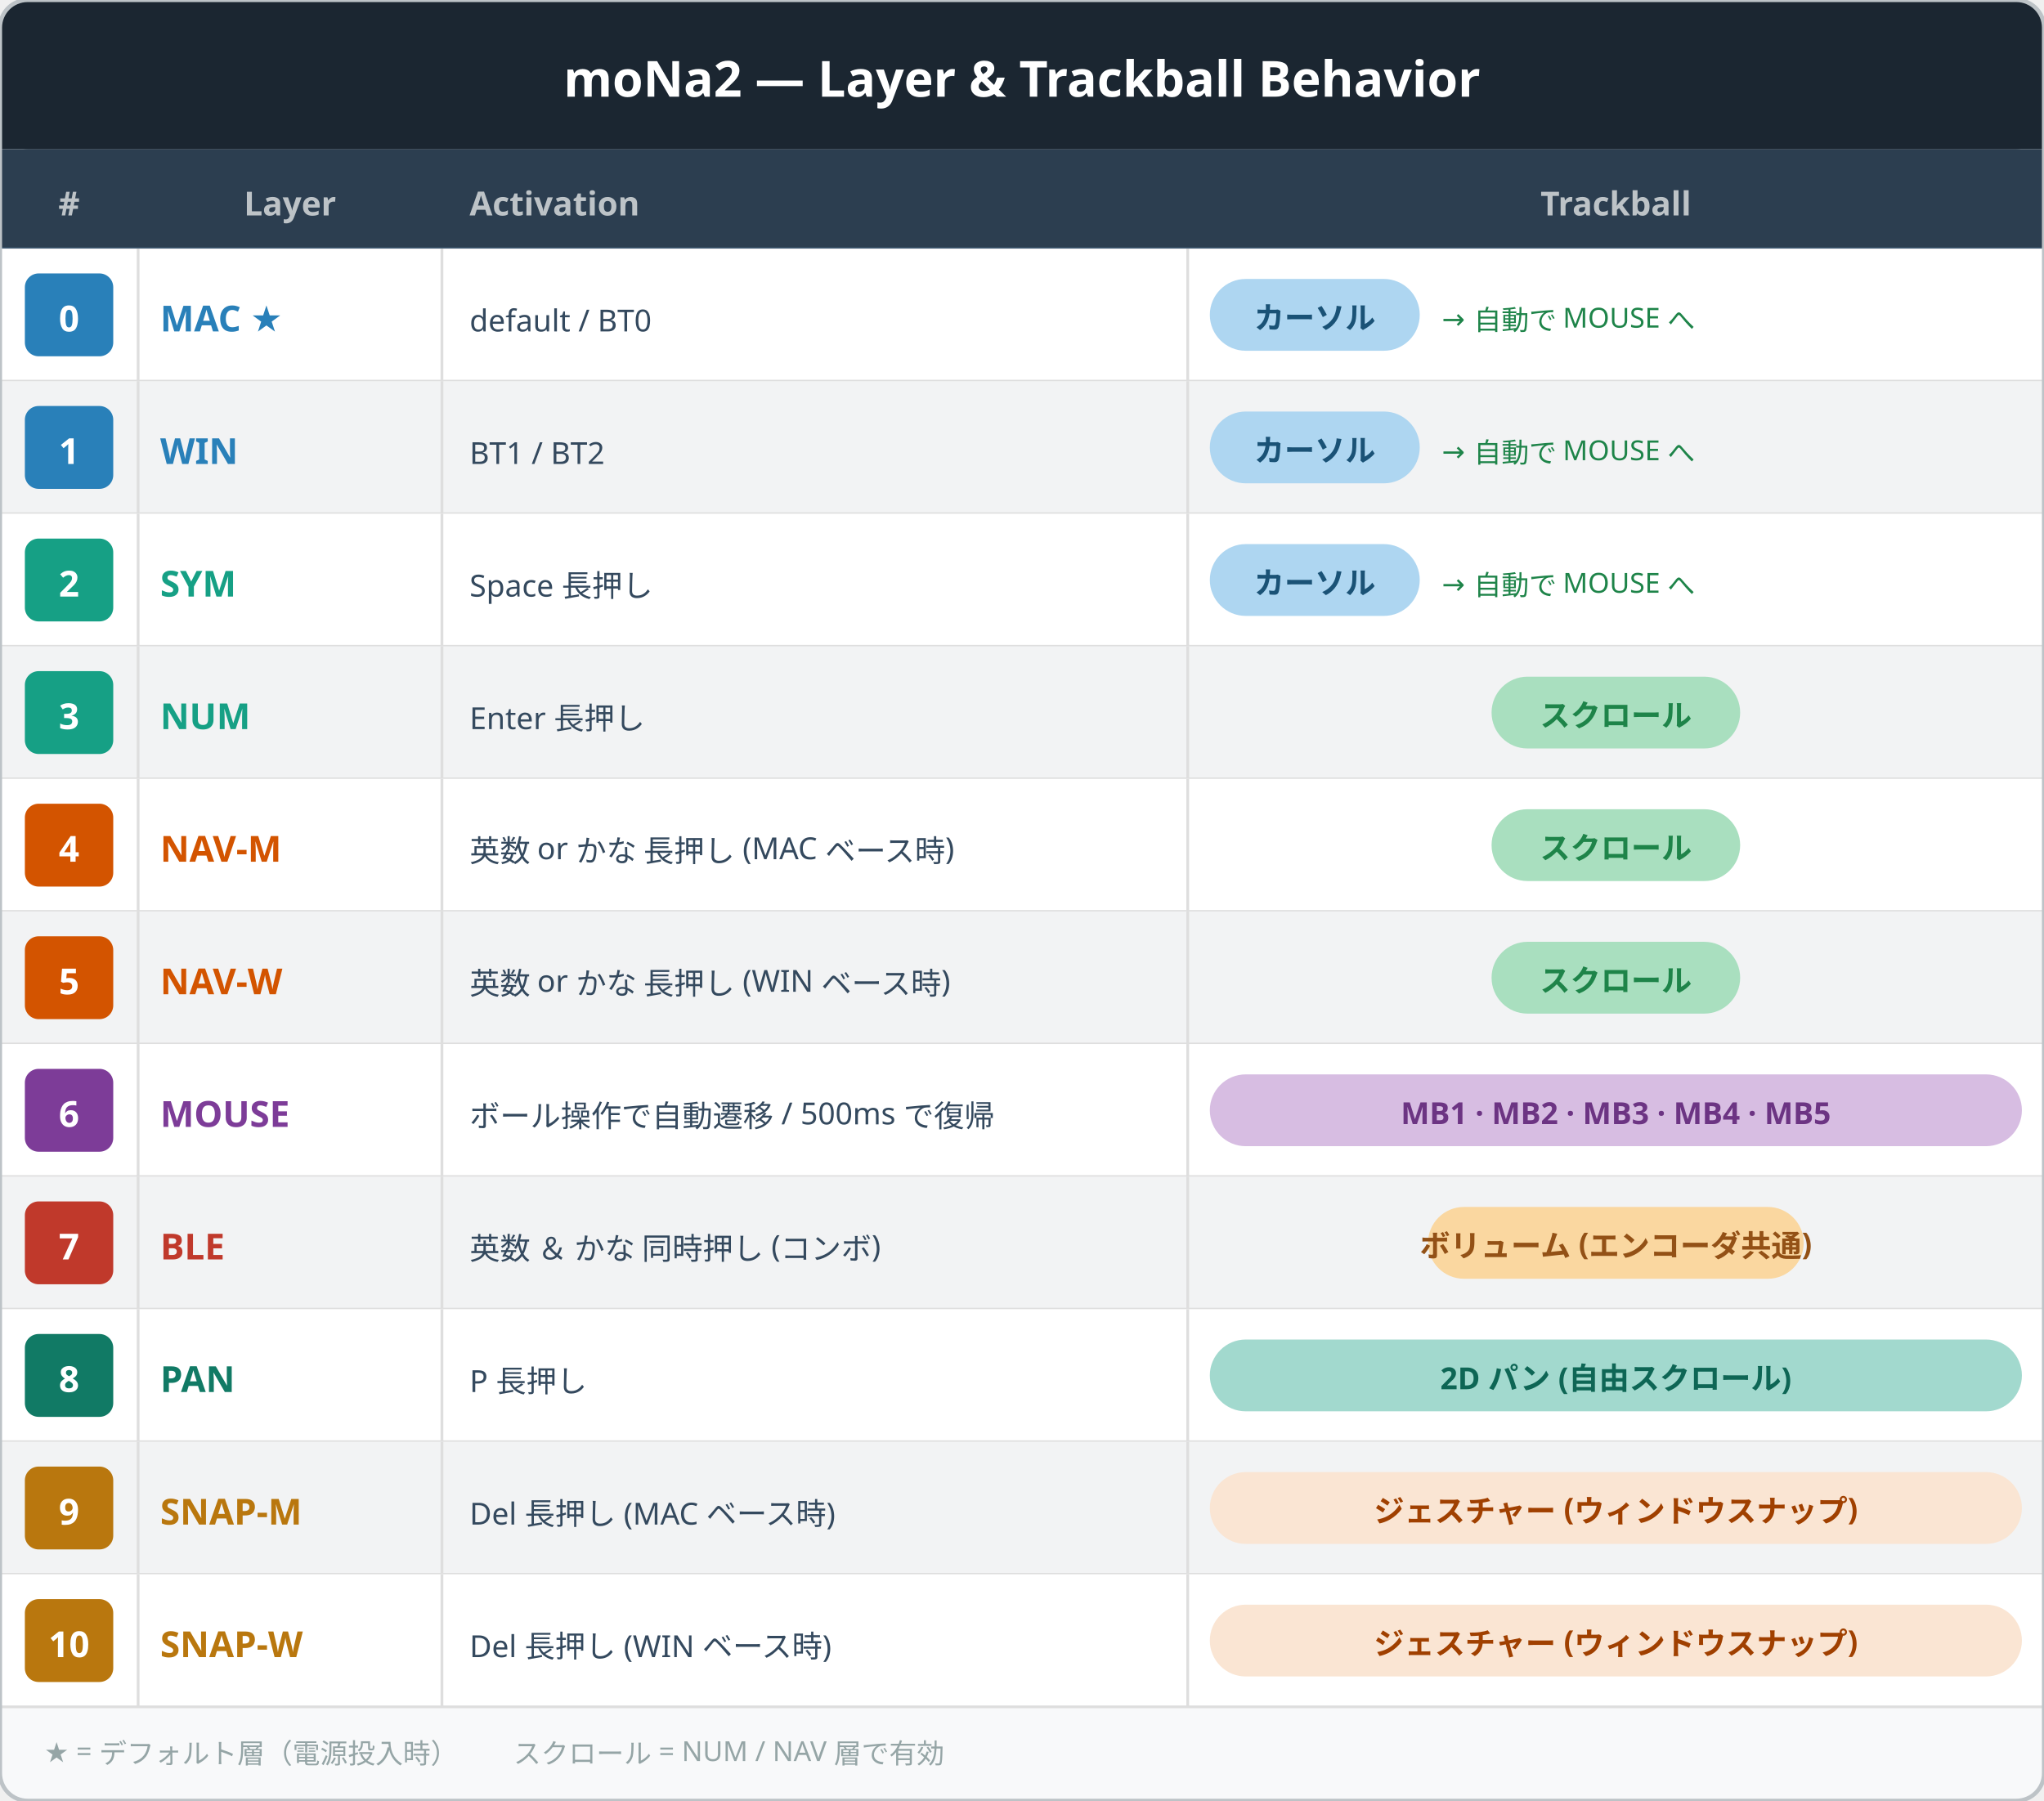
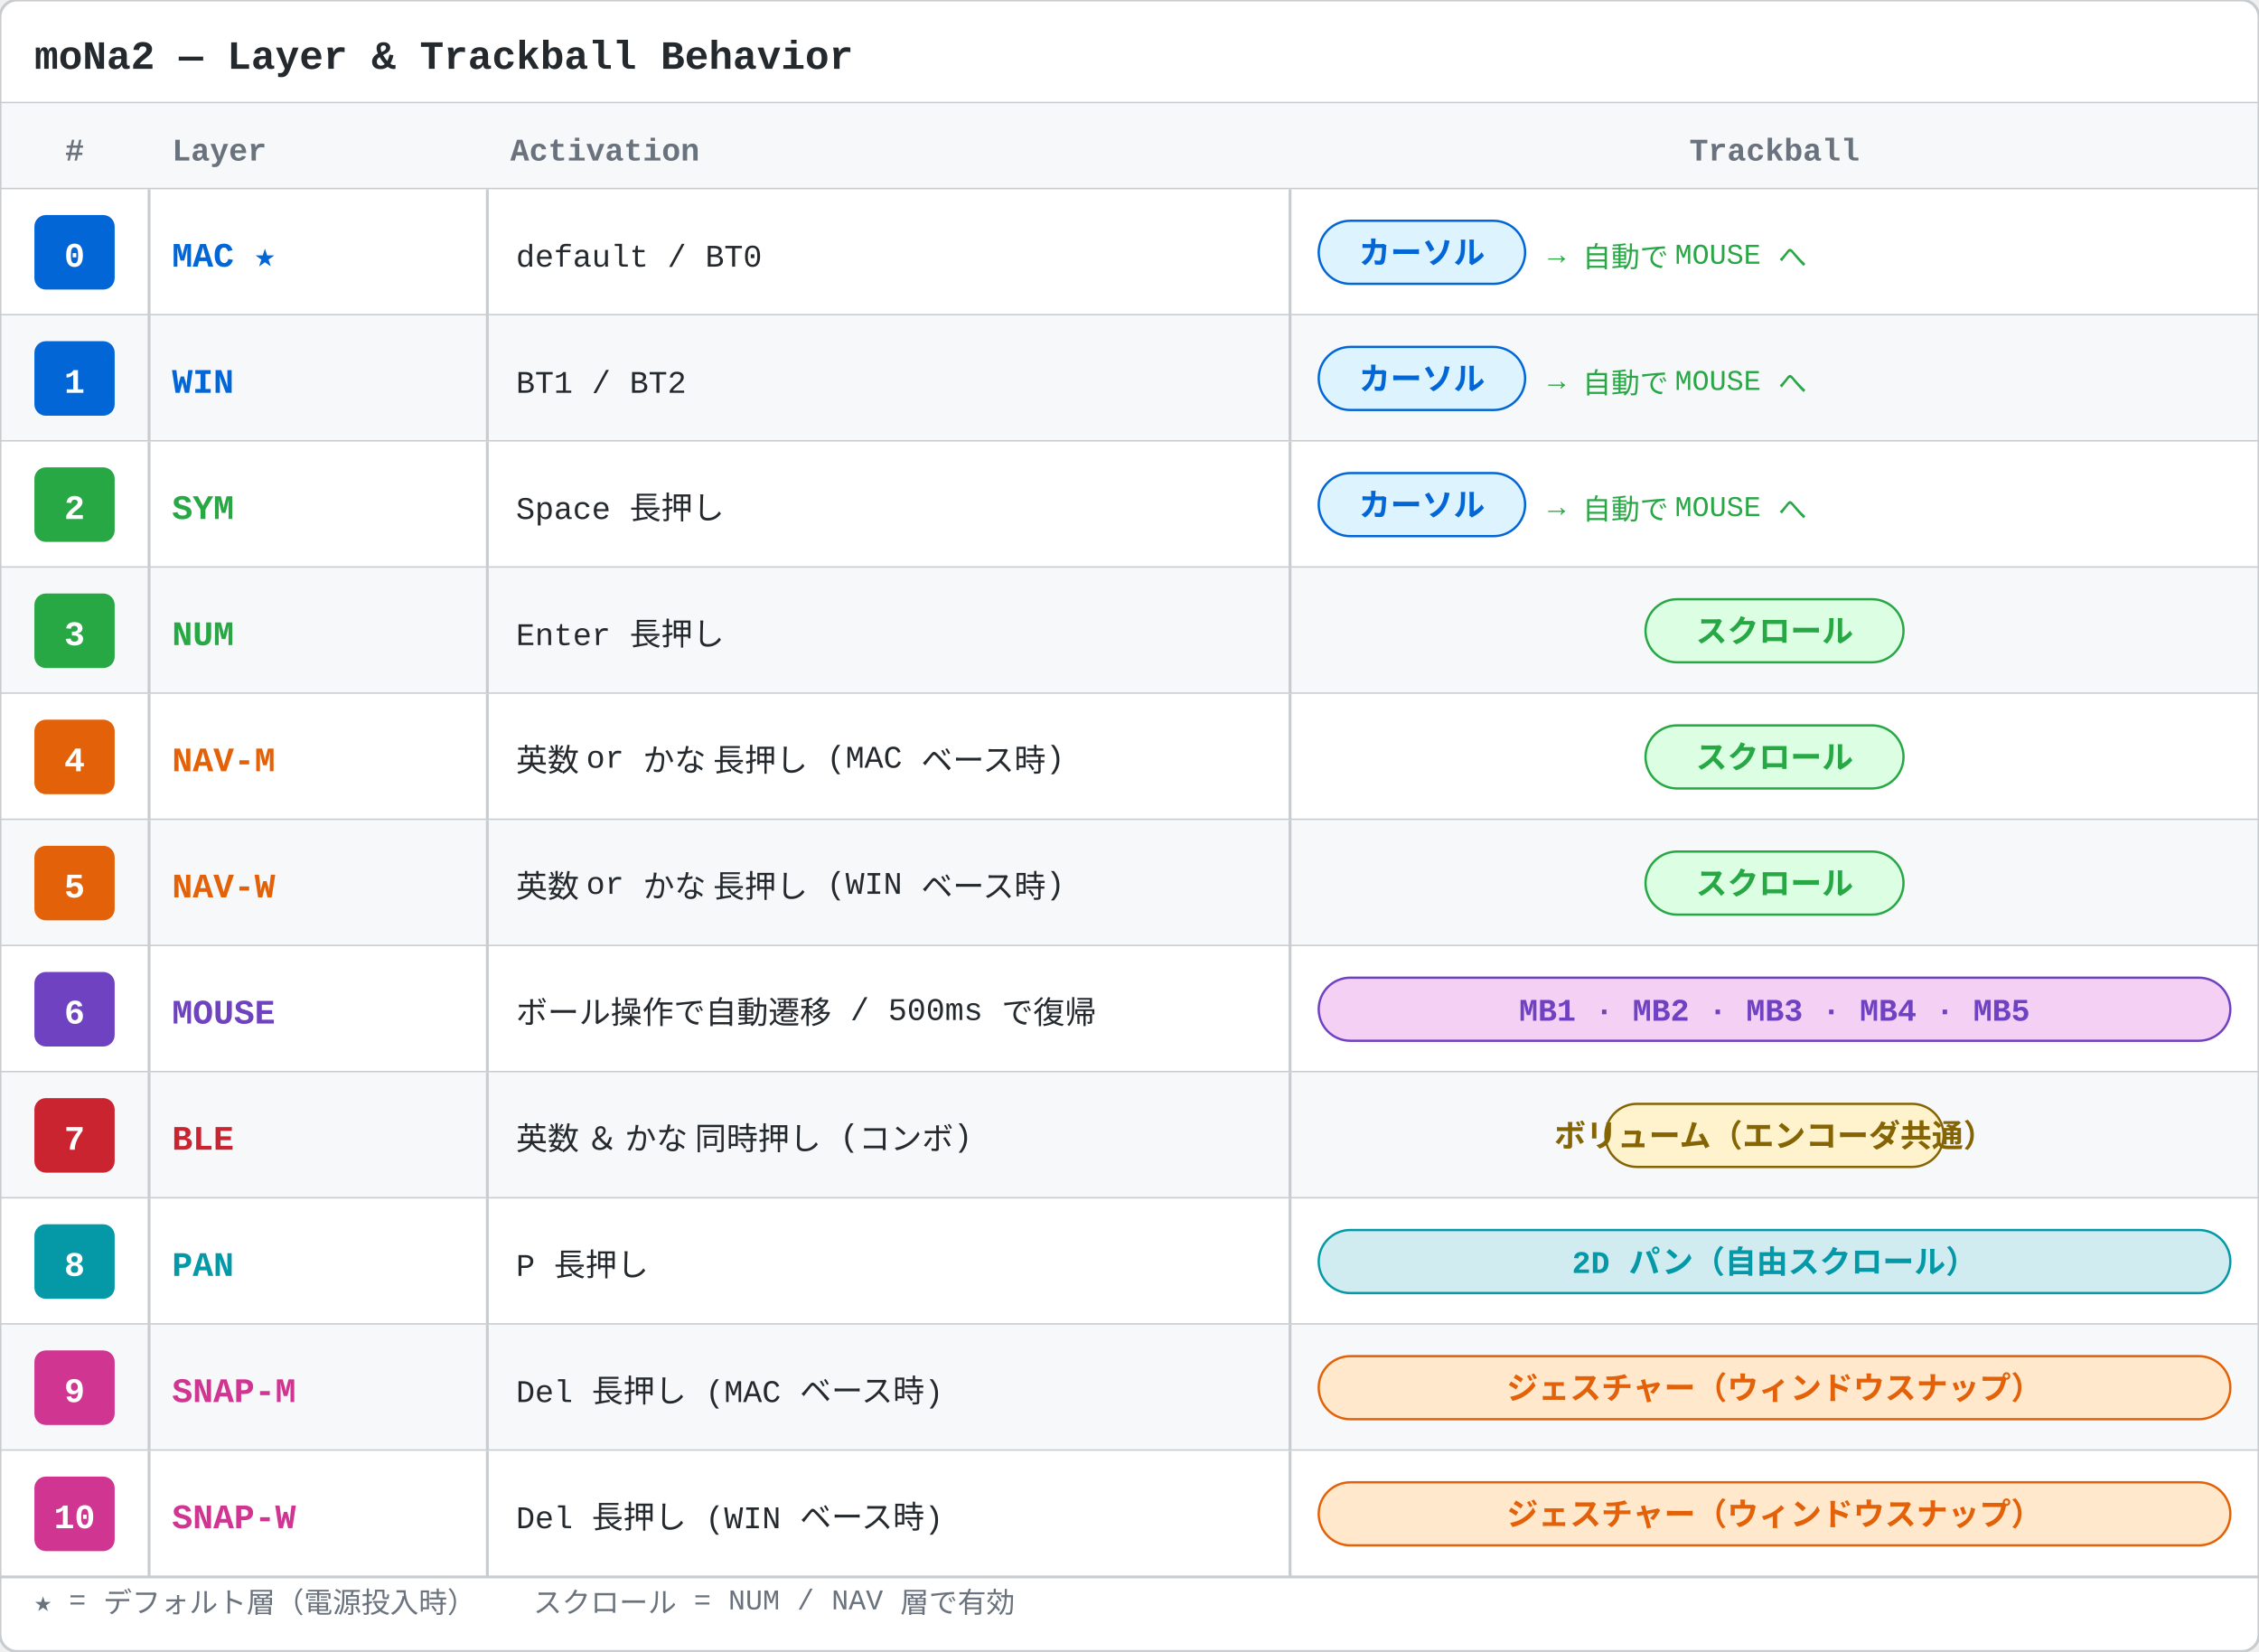
- <svg xmlns="http://www.w3.org/2000/svg" width="740" height="652" viewBox="0 0 740 652">
-   <rect x="0" y="0" width="740" height="652" fill="#F8F9FA" rx="10" />
-   <rect x="0" y="0" width="740" height="54" fill="#1B2631" rx="10" />
-   <rect x="0" y="44" width="740" height="10" fill="#1B2631" />
-   <text x="370" y="35" text-anchor="middle" font-size="18" font-family="sans-serif" font-weight="bold" fill="#FFFFFF">moNa2 — Layer &amp; Trackball Behavior</text>
-   <rect x="0" y="54" width="740" height="36" fill="#2C3E50" />
-   <text x="25" y="78" text-anchor="middle" font-size="12" font-family="sans-serif" font-weight="bold" fill="#BDC3C7">#</text>
-   <text x="105" y="78" text-anchor="middle" font-size="12" font-family="sans-serif" font-weight="bold" fill="#BDC3C7">Layer</text>
-   <text x="170" y="78" text-anchor="start" font-size="12" font-family="sans-serif" font-weight="bold" fill="#BDC3C7">Activation</text>
-   <text x="585" y="78" text-anchor="middle" font-size="12" font-family="sans-serif" font-weight="bold" fill="#BDC3C7">Trackball</text>
-   <line x1="0" y1="90" x2="740" y2="90" stroke="#3D566E" stroke-width="1" />
-   <rect x="0" y="90" width="740" height="48" fill="#FFFFFF" />
-   <line x1="0" y1="138" x2="740" y2="138" stroke="#DEDEDE" stroke-width="1" />
-   <rect x="9" y="99" width="32" height="30" fill="#2980B9" rx="5" />
-   <text x="25" y="120" text-anchor="middle" font-size="13" font-family="sans-serif" font-weight="bold" fill="#FFFFFF">0</text>
-   <text x="58" y="120" text-anchor="start" font-size="13" font-family="sans-serif" font-weight="bold" fill="#2980B9">MAC ★</text>
-   <text x="170" y="120" text-anchor="start" font-size="11" font-family="sans-serif" font-weight="normal" fill="#34495E">default  /  BT0</text>
-   <rect x="438" y="101" width="76" height="26" fill="#AED6F1" rx="13" />
-   <text x="476" y="119" text-anchor="middle" font-size="11" font-family="sans-serif" font-weight="bold" fill="#1A5276">カーソル</text>
-   <text x="522" y="119" text-anchor="start" font-size="10" font-family="sans-serif" font-weight="normal" fill="#1E8449">→ 自動で MOUSE へ</text>
-   <line x1="50" y1="90" x2="50" y2="138" stroke="#DEDEDE" stroke-width="1" />
-   <line x1="160" y1="90" x2="160" y2="138" stroke="#DEDEDE" stroke-width="1" />
-   <line x1="430" y1="90" x2="430" y2="138" stroke="#DEDEDE" stroke-width="1" />
-   <rect x="0" y="138" width="740" height="48" fill="#F2F3F4" />
-   <line x1="0" y1="186" x2="740" y2="186" stroke="#DEDEDE" stroke-width="1" />
-   <rect x="9" y="147" width="32" height="30" fill="#2980B9" rx="5" />
-   <text x="25" y="168" text-anchor="middle" font-size="13" font-family="sans-serif" font-weight="bold" fill="#FFFFFF">1</text>
-   <text x="58" y="168" text-anchor="start" font-size="13" font-family="sans-serif" font-weight="bold" fill="#2980B9">WIN</text>
-   <text x="170" y="168" text-anchor="start" font-size="11" font-family="sans-serif" font-weight="normal" fill="#34495E">BT1  /  BT2</text>
-   <rect x="438" y="149" width="76" height="26" fill="#AED6F1" rx="13" />
-   <text x="476" y="167" text-anchor="middle" font-size="11" font-family="sans-serif" font-weight="bold" fill="#1A5276">カーソル</text>
-   <text x="522" y="167" text-anchor="start" font-size="10" font-family="sans-serif" font-weight="normal" fill="#1E8449">→ 自動で MOUSE へ</text>
-   <line x1="50" y1="138" x2="50" y2="186" stroke="#DEDEDE" stroke-width="1" />
-   <line x1="160" y1="138" x2="160" y2="186" stroke="#DEDEDE" stroke-width="1" />
-   <line x1="430" y1="138" x2="430" y2="186" stroke="#DEDEDE" stroke-width="1" />
-   <rect x="0" y="186" width="740" height="48" fill="#FFFFFF" />
-   <line x1="0" y1="234" x2="740" y2="234" stroke="#DEDEDE" stroke-width="1" />
-   <rect x="9" y="195" width="32" height="30" fill="#16A085" rx="5" />
-   <text x="25" y="216" text-anchor="middle" font-size="13" font-family="sans-serif" font-weight="bold" fill="#FFFFFF">2</text>
-   <text x="58" y="216" text-anchor="start" font-size="13" font-family="sans-serif" font-weight="bold" fill="#16A085">SYM</text>
-   <text x="170" y="216" text-anchor="start" font-size="11" font-family="sans-serif" font-weight="normal" fill="#34495E">Space 長押し</text>
-   <rect x="438" y="197" width="76" height="26" fill="#AED6F1" rx="13" />
-   <text x="476" y="215" text-anchor="middle" font-size="11" font-family="sans-serif" font-weight="bold" fill="#1A5276">カーソル</text>
-   <text x="522" y="215" text-anchor="start" font-size="10" font-family="sans-serif" font-weight="normal" fill="#1E8449">→ 自動で MOUSE へ</text>
-   <line x1="50" y1="186" x2="50" y2="234" stroke="#DEDEDE" stroke-width="1" />
-   <line x1="160" y1="186" x2="160" y2="234" stroke="#DEDEDE" stroke-width="1" />
-   <line x1="430" y1="186" x2="430" y2="234" stroke="#DEDEDE" stroke-width="1" />
-   <rect x="0" y="234" width="740" height="48" fill="#F2F3F4" />
-   <line x1="0" y1="282" x2="740" y2="282" stroke="#DEDEDE" stroke-width="1" />
-   <rect x="9" y="243" width="32" height="30" fill="#16A085" rx="5" />
-   <text x="25" y="264" text-anchor="middle" font-size="13" font-family="sans-serif" font-weight="bold" fill="#FFFFFF">3</text>
-   <text x="58" y="264" text-anchor="start" font-size="13" font-family="sans-serif" font-weight="bold" fill="#16A085">NUM</text>
-   <text x="170" y="264" text-anchor="start" font-size="11" font-family="sans-serif" font-weight="normal" fill="#34495E">Enter 長押し</text>
-   <rect x="540" y="245" width="90" height="26" fill="#A9DFBF" rx="13" />
-   <text x="585" y="263" text-anchor="middle" font-size="11" font-family="sans-serif" font-weight="bold" fill="#1E8449">スクロール</text>
-   <line x1="50" y1="234" x2="50" y2="282" stroke="#DEDEDE" stroke-width="1" />
-   <line x1="160" y1="234" x2="160" y2="282" stroke="#DEDEDE" stroke-width="1" />
-   <line x1="430" y1="234" x2="430" y2="282" stroke="#DEDEDE" stroke-width="1" />
-   <rect x="0" y="282" width="740" height="48" fill="#FFFFFF" />
-   <line x1="0" y1="330" x2="740" y2="330" stroke="#DEDEDE" stroke-width="1" />
-   <rect x="9" y="291" width="32" height="30" fill="#D35400" rx="5" />
-   <text x="25" y="312" text-anchor="middle" font-size="13" font-family="sans-serif" font-weight="bold" fill="#FFFFFF">4</text>
-   <text x="58" y="312" text-anchor="start" font-size="13" font-family="sans-serif" font-weight="bold" fill="#D35400">NAV-M</text>
-   <text x="170" y="312" text-anchor="start" font-size="11" font-family="sans-serif" font-weight="normal" fill="#34495E">英数 or かな 長押し  (MAC ベース時)</text>
-   <rect x="540" y="293" width="90" height="26" fill="#A9DFBF" rx="13" />
-   <text x="585" y="311" text-anchor="middle" font-size="11" font-family="sans-serif" font-weight="bold" fill="#1E8449">スクロール</text>
-   <line x1="50" y1="282" x2="50" y2="330" stroke="#DEDEDE" stroke-width="1" />
-   <line x1="160" y1="282" x2="160" y2="330" stroke="#DEDEDE" stroke-width="1" />
-   <line x1="430" y1="282" x2="430" y2="330" stroke="#DEDEDE" stroke-width="1" />
-   <rect x="0" y="330" width="740" height="48" fill="#F2F3F4" />
-   <line x1="0" y1="378" x2="740" y2="378" stroke="#DEDEDE" stroke-width="1" />
-   <rect x="9" y="339" width="32" height="30" fill="#D35400" rx="5" />
-   <text x="25" y="360" text-anchor="middle" font-size="13" font-family="sans-serif" font-weight="bold" fill="#FFFFFF">5</text>
-   <text x="58" y="360" text-anchor="start" font-size="13" font-family="sans-serif" font-weight="bold" fill="#D35400">NAV-W</text>
-   <text x="170" y="360" text-anchor="start" font-size="11" font-family="sans-serif" font-weight="normal" fill="#34495E">英数 or かな 長押し  (WIN ベース時)</text>
-   <rect x="540" y="341" width="90" height="26" fill="#A9DFBF" rx="13" />
-   <text x="585" y="359" text-anchor="middle" font-size="11" font-family="sans-serif" font-weight="bold" fill="#1E8449">スクロール</text>
-   <line x1="50" y1="330" x2="50" y2="378" stroke="#DEDEDE" stroke-width="1" />
-   <line x1="160" y1="330" x2="160" y2="378" stroke="#DEDEDE" stroke-width="1" />
-   <line x1="430" y1="330" x2="430" y2="378" stroke="#DEDEDE" stroke-width="1" />
-   <rect x="0" y="378" width="740" height="48" fill="#FFFFFF" />
-   <line x1="0" y1="426" x2="740" y2="426" stroke="#DEDEDE" stroke-width="1" />
-   <rect x="9" y="387" width="32" height="30" fill="#7D3C98" rx="5" />
-   <text x="25" y="408" text-anchor="middle" font-size="13" font-family="sans-serif" font-weight="bold" fill="#FFFFFF">6</text>
-   <text x="58" y="408" text-anchor="start" font-size="13" font-family="sans-serif" font-weight="bold" fill="#7D3C98">MOUSE</text>
-   <text x="170" y="408" text-anchor="start" font-size="11" font-family="sans-serif" font-weight="normal" fill="#34495E">ボール操作で自動遷移  /  500ms で復帰</text>
-   <rect x="438" y="389" width="294" height="26" fill="#D7BDE2" rx="13" />
-   <text x="585" y="407" text-anchor="middle" font-size="11" font-family="sans-serif" font-weight="bold" fill="#6C3483">MB1 · MB2 · MB3 · MB4 · MB5</text>
-   <line x1="50" y1="378" x2="50" y2="426" stroke="#DEDEDE" stroke-width="1" />
-   <line x1="160" y1="378" x2="160" y2="426" stroke="#DEDEDE" stroke-width="1" />
-   <line x1="430" y1="378" x2="430" y2="426" stroke="#DEDEDE" stroke-width="1" />
-   <rect x="0" y="426" width="740" height="48" fill="#F2F3F4" />
-   <line x1="0" y1="474" x2="740" y2="474" stroke="#DEDEDE" stroke-width="1" />
-   <rect x="9" y="435" width="32" height="30" fill="#C0392B" rx="5" />
-   <text x="25" y="456" text-anchor="middle" font-size="13" font-family="sans-serif" font-weight="bold" fill="#FFFFFF">7</text>
-   <text x="58" y="456" text-anchor="start" font-size="13" font-family="sans-serif" font-weight="bold" fill="#C0392B">BLE</text>
-   <text x="170" y="456" text-anchor="start" font-size="11" font-family="sans-serif" font-weight="normal" fill="#34495E">英数 ＆ かな  同時押し (コンボ)</text>
-   <rect x="517" y="437" width="136" height="26" fill="#FAD7A0" rx="13" />
-   <text x="585" y="455" text-anchor="middle" font-size="11" font-family="sans-serif" font-weight="bold" fill="#935116">ボリューム  (エンコーダ共通)</text>
-   <line x1="50" y1="426" x2="50" y2="474" stroke="#DEDEDE" stroke-width="1" />
-   <line x1="160" y1="426" x2="160" y2="474" stroke="#DEDEDE" stroke-width="1" />
-   <line x1="430" y1="426" x2="430" y2="474" stroke="#DEDEDE" stroke-width="1" />
-   <rect x="0" y="474" width="740" height="48" fill="#FFFFFF" />
-   <line x1="0" y1="522" x2="740" y2="522" stroke="#DEDEDE" stroke-width="1" />
-   <rect x="9" y="483" width="32" height="30" fill="#117A65" rx="5" />
-   <text x="25" y="504" text-anchor="middle" font-size="13" font-family="sans-serif" font-weight="bold" fill="#FFFFFF">8</text>
-   <text x="58" y="504" text-anchor="start" font-size="13" font-family="sans-serif" font-weight="bold" fill="#117A65">PAN</text>
-   <text x="170" y="504" text-anchor="start" font-size="11" font-family="sans-serif" font-weight="normal" fill="#34495E">P 長押し</text>
-   <rect x="438" y="485" width="294" height="26" fill="#A2D9CE" rx="13" />
-   <text x="585" y="503" text-anchor="middle" font-size="11" font-family="sans-serif" font-weight="bold" fill="#0E6655">2D パン  (自由スクロール)</text>
-   <line x1="50" y1="474" x2="50" y2="522" stroke="#DEDEDE" stroke-width="1" />
-   <line x1="160" y1="474" x2="160" y2="522" stroke="#DEDEDE" stroke-width="1" />
-   <line x1="430" y1="474" x2="430" y2="522" stroke="#DEDEDE" stroke-width="1" />
-   <rect x="0" y="522" width="740" height="48" fill="#F2F3F4" />
-   <line x1="0" y1="570" x2="740" y2="570" stroke="#DEDEDE" stroke-width="1" />
-   <rect x="9" y="531" width="32" height="30" fill="#B9770E" rx="5" />
-   <text x="25" y="552" text-anchor="middle" font-size="13" font-family="sans-serif" font-weight="bold" fill="#FFFFFF">9</text>
-   <text x="58" y="552" text-anchor="start" font-size="13" font-family="sans-serif" font-weight="bold" fill="#B9770E">SNAP-M</text>
-   <text x="170" y="552" text-anchor="start" font-size="11" font-family="sans-serif" font-weight="normal" fill="#34495E">Del 長押し  (MAC ベース時)</text>
-   <rect x="438" y="533" width="294" height="26" fill="#FAE5D3" rx="13" />
-   <text x="585" y="551" text-anchor="middle" font-size="11" font-family="sans-serif" font-weight="bold" fill="#A04000">ジェスチャー  (ウィンドウスナップ)</text>
-   <line x1="50" y1="522" x2="50" y2="570" stroke="#DEDEDE" stroke-width="1" />
-   <line x1="160" y1="522" x2="160" y2="570" stroke="#DEDEDE" stroke-width="1" />
-   <line x1="430" y1="522" x2="430" y2="570" stroke="#DEDEDE" stroke-width="1" />
-   <rect x="0" y="570" width="740" height="48" fill="#FFFFFF" />
-   <line x1="0" y1="618" x2="740" y2="618" stroke="#DEDEDE" stroke-width="1" />
-   <rect x="9" y="579" width="32" height="30" fill="#B9770E" rx="5" />
-   <text x="25" y="600" text-anchor="middle" font-size="13" font-family="sans-serif" font-weight="bold" fill="#FFFFFF">10</text>
-   <text x="58" y="600" text-anchor="start" font-size="13" font-family="sans-serif" font-weight="bold" fill="#B9770E">SNAP-W</text>
-   <text x="170" y="600" text-anchor="start" font-size="11" font-family="sans-serif" font-weight="normal" fill="#34495E">Del 長押し  (WIN ベース時)</text>
-   <rect x="438" y="581" width="294" height="26" fill="#FAE5D3" rx="13" />
-   <text x="585" y="599" text-anchor="middle" font-size="11" font-family="sans-serif" font-weight="bold" fill="#A04000">ジェスチャー  (ウィンドウスナップ)</text>
-   <line x1="50" y1="570" x2="50" y2="618" stroke="#DEDEDE" stroke-width="1" />
-   <line x1="160" y1="570" x2="160" y2="618" stroke="#DEDEDE" stroke-width="1" />
-   <line x1="430" y1="570" x2="430" y2="618" stroke="#DEDEDE" stroke-width="1" />
-   <rect x="0" y="0" width="740" height="652" fill="none" rx="10" stroke="#BDC3C7" stroke-width="1.5" />
-   <text x="16" y="638" text-anchor="start" font-size="10" font-family="sans-serif" font-weight="normal" fill="#95A5A6">★ = デフォルト層（電源投入時）　　スクロール = NUM / NAV 層で有効</text>
+ <svg xmlns="http://www.w3.org/2000/svg" width="788" height="576" viewBox="0 0 788 576">
+   <rect x="0" y="0" width="788" height="576" fill="#ffffff" rx="6" />
+   <text x="12" y="24" text-anchor="start" font-size="14" font-family="SFMono-Regular,Consolas,Liberation Mono,Menlo,monospace" font-weight="bold" fill="#24292e">moNa2 — Layer &amp; Trackball Behavior</text>
+   <line x1="0" y1="36" x2="788" y2="36" stroke="#c9cccf" stroke-width="1" />
+   <rect x="0" y="36" width="788" height="30" fill="#f6f8fa" />
+   <text x="26" y="56" text-anchor="middle" font-size="11" font-family="SFMono-Regular,Consolas,Liberation Mono,Menlo,monospace" font-weight="bold" fill="#6a737d">#</text>
+   <text x="60" y="56" text-anchor="start" font-size="11" font-family="SFMono-Regular,Consolas,Liberation Mono,Menlo,monospace" font-weight="bold" fill="#6a737d">Layer</text>
+   <text x="178" y="56" text-anchor="start" font-size="11" font-family="SFMono-Regular,Consolas,Liberation Mono,Menlo,monospace" font-weight="bold" fill="#6a737d">Activation</text>
+   <text x="619" y="56" text-anchor="middle" font-size="11" font-family="SFMono-Regular,Consolas,Liberation Mono,Menlo,monospace" font-weight="bold" fill="#6a737d">Trackball</text>
+   <line x1="0" y1="66" x2="788" y2="66" stroke="#c9cccf" stroke-width="1" />
+   <rect x="0" y="66" width="788" height="44" fill="#ffffff" />
+   <line x1="0" y1="110" x2="788" y2="110" stroke="#c9cccf" stroke-width="1" />
+   <rect x="12" y="75" width="28" height="26" fill="#0366d6" rx="4" />
+   <text x="26" y="93" text-anchor="middle" font-size="12" font-family="SFMono-Regular,Consolas,Liberation Mono,Menlo,monospace" font-weight="bold" fill="#ffffff">0</text>
+   <text x="60" y="93" text-anchor="start" font-size="12" font-family="SFMono-Regular,Consolas,Liberation Mono,Menlo,monospace" font-weight="bold" fill="#0366d6">MAC ★</text>
+   <text x="180" y="93" text-anchor="start" font-size="11" font-family="SFMono-Regular,Consolas,Liberation Mono,Menlo,monospace" font-weight="normal" fill="#24292e">default  /  BT0</text>
+   <rect x="460" y="77" width="72" height="22" fill="#ddf4ff" rx="11" stroke="#0366d6" stroke-width="0.8" />
+   <text x="496" y="92" text-anchor="middle" font-size="11" font-family="SFMono-Regular,Consolas,Liberation Mono,Menlo,monospace" font-weight="bold" fill="#0366d6">カーソル</text>
+   <text x="540" y="92" text-anchor="start" font-size="10" font-family="SFMono-Regular,Consolas,Liberation Mono,Menlo,monospace" font-weight="normal" fill="#28a745">→ 自動で MOUSE へ</text>
+   <line x1="52" y1="66" x2="52" y2="110" stroke="#c9cccf" stroke-width="1" />
+   <line x1="170" y1="66" x2="170" y2="110" stroke="#c9cccf" stroke-width="1" />
+   <line x1="450" y1="66" x2="450" y2="110" stroke="#c9cccf" stroke-width="1" />
+   <rect x="0" y="110" width="788" height="44" fill="#f6f8fa" />
+   <line x1="0" y1="154" x2="788" y2="154" stroke="#c9cccf" stroke-width="1" />
+   <rect x="12" y="119" width="28" height="26" fill="#0366d6" rx="4" />
+   <text x="26" y="137" text-anchor="middle" font-size="12" font-family="SFMono-Regular,Consolas,Liberation Mono,Menlo,monospace" font-weight="bold" fill="#ffffff">1</text>
+   <text x="60" y="137" text-anchor="start" font-size="12" font-family="SFMono-Regular,Consolas,Liberation Mono,Menlo,monospace" font-weight="bold" fill="#0366d6">WIN</text>
+   <text x="180" y="137" text-anchor="start" font-size="11" font-family="SFMono-Regular,Consolas,Liberation Mono,Menlo,monospace" font-weight="normal" fill="#24292e">BT1  /  BT2</text>
+   <rect x="460" y="121" width="72" height="22" fill="#ddf4ff" rx="11" stroke="#0366d6" stroke-width="0.8" />
+   <text x="496" y="136" text-anchor="middle" font-size="11" font-family="SFMono-Regular,Consolas,Liberation Mono,Menlo,monospace" font-weight="bold" fill="#0366d6">カーソル</text>
+   <text x="540" y="136" text-anchor="start" font-size="10" font-family="SFMono-Regular,Consolas,Liberation Mono,Menlo,monospace" font-weight="normal" fill="#28a745">→ 自動で MOUSE へ</text>
+   <line x1="52" y1="110" x2="52" y2="154" stroke="#c9cccf" stroke-width="1" />
+   <line x1="170" y1="110" x2="170" y2="154" stroke="#c9cccf" stroke-width="1" />
+   <line x1="450" y1="110" x2="450" y2="154" stroke="#c9cccf" stroke-width="1" />
+   <rect x="0" y="154" width="788" height="44" fill="#ffffff" />
+   <line x1="0" y1="198" x2="788" y2="198" stroke="#c9cccf" stroke-width="1" />
+   <rect x="12" y="163" width="28" height="26" fill="#28a745" rx="4" />
+   <text x="26" y="181" text-anchor="middle" font-size="12" font-family="SFMono-Regular,Consolas,Liberation Mono,Menlo,monospace" font-weight="bold" fill="#ffffff">2</text>
+   <text x="60" y="181" text-anchor="start" font-size="12" font-family="SFMono-Regular,Consolas,Liberation Mono,Menlo,monospace" font-weight="bold" fill="#28a745">SYM</text>
+   <text x="180" y="181" text-anchor="start" font-size="11" font-family="SFMono-Regular,Consolas,Liberation Mono,Menlo,monospace" font-weight="normal" fill="#24292e">Space 長押し</text>
+   <rect x="460" y="165" width="72" height="22" fill="#ddf4ff" rx="11" stroke="#0366d6" stroke-width="0.8" />
+   <text x="496" y="180" text-anchor="middle" font-size="11" font-family="SFMono-Regular,Consolas,Liberation Mono,Menlo,monospace" font-weight="bold" fill="#0366d6">カーソル</text>
+   <text x="540" y="180" text-anchor="start" font-size="10" font-family="SFMono-Regular,Consolas,Liberation Mono,Menlo,monospace" font-weight="normal" fill="#28a745">→ 自動で MOUSE へ</text>
+   <line x1="52" y1="154" x2="52" y2="198" stroke="#c9cccf" stroke-width="1" />
+   <line x1="170" y1="154" x2="170" y2="198" stroke="#c9cccf" stroke-width="1" />
+   <line x1="450" y1="154" x2="450" y2="198" stroke="#c9cccf" stroke-width="1" />
+   <rect x="0" y="198" width="788" height="44" fill="#f6f8fa" />
+   <line x1="0" y1="242" x2="788" y2="242" stroke="#c9cccf" stroke-width="1" />
+   <rect x="12" y="207" width="28" height="26" fill="#28a745" rx="4" />
+   <text x="26" y="225" text-anchor="middle" font-size="12" font-family="SFMono-Regular,Consolas,Liberation Mono,Menlo,monospace" font-weight="bold" fill="#ffffff">3</text>
+   <text x="60" y="225" text-anchor="start" font-size="12" font-family="SFMono-Regular,Consolas,Liberation Mono,Menlo,monospace" font-weight="bold" fill="#28a745">NUM</text>
+   <text x="180" y="225" text-anchor="start" font-size="11" font-family="SFMono-Regular,Consolas,Liberation Mono,Menlo,monospace" font-weight="normal" fill="#24292e">Enter 長押し</text>
+   <rect x="574" y="209" width="90" height="22" fill="#dcffe4" rx="11" stroke="#28a745" stroke-width="0.8" />
+   <text x="619" y="224" text-anchor="middle" font-size="11" font-family="SFMono-Regular,Consolas,Liberation Mono,Menlo,monospace" font-weight="bold" fill="#28a745">スクロール</text>
+   <line x1="52" y1="198" x2="52" y2="242" stroke="#c9cccf" stroke-width="1" />
+   <line x1="170" y1="198" x2="170" y2="242" stroke="#c9cccf" stroke-width="1" />
+   <line x1="450" y1="198" x2="450" y2="242" stroke="#c9cccf" stroke-width="1" />
+   <rect x="0" y="242" width="788" height="44" fill="#ffffff" />
+   <line x1="0" y1="286" x2="788" y2="286" stroke="#c9cccf" stroke-width="1" />
+   <rect x="12" y="251" width="28" height="26" fill="#e36209" rx="4" />
+   <text x="26" y="269" text-anchor="middle" font-size="12" font-family="SFMono-Regular,Consolas,Liberation Mono,Menlo,monospace" font-weight="bold" fill="#ffffff">4</text>
+   <text x="60" y="269" text-anchor="start" font-size="12" font-family="SFMono-Regular,Consolas,Liberation Mono,Menlo,monospace" font-weight="bold" fill="#e36209">NAV-M</text>
+   <text x="180" y="269" text-anchor="start" font-size="11" font-family="SFMono-Regular,Consolas,Liberation Mono,Menlo,monospace" font-weight="normal" fill="#24292e">英数 or かな 長押し  (MAC ベース時)</text>
+   <rect x="574" y="253" width="90" height="22" fill="#dcffe4" rx="11" stroke="#28a745" stroke-width="0.8" />
+   <text x="619" y="268" text-anchor="middle" font-size="11" font-family="SFMono-Regular,Consolas,Liberation Mono,Menlo,monospace" font-weight="bold" fill="#28a745">スクロール</text>
+   <line x1="52" y1="242" x2="52" y2="286" stroke="#c9cccf" stroke-width="1" />
+   <line x1="170" y1="242" x2="170" y2="286" stroke="#c9cccf" stroke-width="1" />
+   <line x1="450" y1="242" x2="450" y2="286" stroke="#c9cccf" stroke-width="1" />
+   <rect x="0" y="286" width="788" height="44" fill="#f6f8fa" />
+   <line x1="0" y1="330" x2="788" y2="330" stroke="#c9cccf" stroke-width="1" />
+   <rect x="12" y="295" width="28" height="26" fill="#e36209" rx="4" />
+   <text x="26" y="313" text-anchor="middle" font-size="12" font-family="SFMono-Regular,Consolas,Liberation Mono,Menlo,monospace" font-weight="bold" fill="#ffffff">5</text>
+   <text x="60" y="313" text-anchor="start" font-size="12" font-family="SFMono-Regular,Consolas,Liberation Mono,Menlo,monospace" font-weight="bold" fill="#e36209">NAV-W</text>
+   <text x="180" y="313" text-anchor="start" font-size="11" font-family="SFMono-Regular,Consolas,Liberation Mono,Menlo,monospace" font-weight="normal" fill="#24292e">英数 or かな 長押し  (WIN ベース時)</text>
+   <rect x="574" y="297" width="90" height="22" fill="#dcffe4" rx="11" stroke="#28a745" stroke-width="0.8" />
+   <text x="619" y="312" text-anchor="middle" font-size="11" font-family="SFMono-Regular,Consolas,Liberation Mono,Menlo,monospace" font-weight="bold" fill="#28a745">スクロール</text>
+   <line x1="52" y1="286" x2="52" y2="330" stroke="#c9cccf" stroke-width="1" />
+   <line x1="170" y1="286" x2="170" y2="330" stroke="#c9cccf" stroke-width="1" />
+   <line x1="450" y1="286" x2="450" y2="330" stroke="#c9cccf" stroke-width="1" />
+   <rect x="0" y="330" width="788" height="44" fill="#ffffff" />
+   <line x1="0" y1="374" x2="788" y2="374" stroke="#c9cccf" stroke-width="1" />
+   <rect x="12" y="339" width="28" height="26" fill="#6f42c1" rx="4" />
+   <text x="26" y="357" text-anchor="middle" font-size="12" font-family="SFMono-Regular,Consolas,Liberation Mono,Menlo,monospace" font-weight="bold" fill="#ffffff">6</text>
+   <text x="60" y="357" text-anchor="start" font-size="12" font-family="SFMono-Regular,Consolas,Liberation Mono,Menlo,monospace" font-weight="bold" fill="#6f42c1">MOUSE</text>
+   <text x="180" y="357" text-anchor="start" font-size="11" font-family="SFMono-Regular,Consolas,Liberation Mono,Menlo,monospace" font-weight="normal" fill="#24292e">ボール操作で自動遷移  /  500ms で復帰</text>
+   <rect x="460" y="341" width="318" height="22" fill="#f5d0f5" rx="11" stroke="#6f42c1" stroke-width="0.8" />
+   <text x="619" y="356" text-anchor="middle" font-size="11" font-family="SFMono-Regular,Consolas,Liberation Mono,Menlo,monospace" font-weight="bold" fill="#6f42c1">MB1 · MB2 · MB3 · MB4 · MB5</text>
+   <line x1="52" y1="330" x2="52" y2="374" stroke="#c9cccf" stroke-width="1" />
+   <line x1="170" y1="330" x2="170" y2="374" stroke="#c9cccf" stroke-width="1" />
+   <line x1="450" y1="330" x2="450" y2="374" stroke="#c9cccf" stroke-width="1" />
+   <rect x="0" y="374" width="788" height="44" fill="#f6f8fa" />
+   <line x1="0" y1="418" x2="788" y2="418" stroke="#c9cccf" stroke-width="1" />
+   <rect x="12" y="383" width="28" height="26" fill="#cb2431" rx="4" />
+   <text x="26" y="401" text-anchor="middle" font-size="12" font-family="SFMono-Regular,Consolas,Liberation Mono,Menlo,monospace" font-weight="bold" fill="#ffffff">7</text>
+   <text x="60" y="401" text-anchor="start" font-size="12" font-family="SFMono-Regular,Consolas,Liberation Mono,Menlo,monospace" font-weight="bold" fill="#cb2431">BLE</text>
+   <text x="180" y="401" text-anchor="start" font-size="11" font-family="SFMono-Regular,Consolas,Liberation Mono,Menlo,monospace" font-weight="normal" fill="#24292e">英数 ＆ かな  同時押し (コンボ)</text>
+   <rect x="560" y="385" width="118" height="22" fill="#fff3cd" rx="11" stroke="#856404" stroke-width="0.8" />
+   <text x="619" y="400" text-anchor="middle" font-size="11" font-family="SFMono-Regular,Consolas,Liberation Mono,Menlo,monospace" font-weight="bold" fill="#856404">ボリューム（エンコーダ共通）</text>
+   <line x1="52" y1="374" x2="52" y2="418" stroke="#c9cccf" stroke-width="1" />
+   <line x1="170" y1="374" x2="170" y2="418" stroke="#c9cccf" stroke-width="1" />
+   <line x1="450" y1="374" x2="450" y2="418" stroke="#c9cccf" stroke-width="1" />
+   <rect x="0" y="418" width="788" height="44" fill="#ffffff" />
+   <line x1="0" y1="462" x2="788" y2="462" stroke="#c9cccf" stroke-width="1" />
+   <rect x="12" y="427" width="28" height="26" fill="#0598a7" rx="4" />
+   <text x="26" y="445" text-anchor="middle" font-size="12" font-family="SFMono-Regular,Consolas,Liberation Mono,Menlo,monospace" font-weight="bold" fill="#ffffff">8</text>
+   <text x="60" y="445" text-anchor="start" font-size="12" font-family="SFMono-Regular,Consolas,Liberation Mono,Menlo,monospace" font-weight="bold" fill="#0598a7">PAN</text>
+   <text x="180" y="445" text-anchor="start" font-size="11" font-family="SFMono-Regular,Consolas,Liberation Mono,Menlo,monospace" font-weight="normal" fill="#24292e">P 長押し</text>
+   <rect x="460" y="429" width="318" height="22" fill="#d1ecf1" rx="11" stroke="#0598a7" stroke-width="0.8" />
+   <text x="619" y="444" text-anchor="middle" font-size="11" font-family="SFMono-Regular,Consolas,Liberation Mono,Menlo,monospace" font-weight="bold" fill="#0598a7">2D パン（自由スクロール）</text>
+   <line x1="52" y1="418" x2="52" y2="462" stroke="#c9cccf" stroke-width="1" />
+   <line x1="170" y1="418" x2="170" y2="462" stroke="#c9cccf" stroke-width="1" />
+   <line x1="450" y1="418" x2="450" y2="462" stroke="#c9cccf" stroke-width="1" />
+   <rect x="0" y="462" width="788" height="44" fill="#f6f8fa" />
+   <line x1="0" y1="506" x2="788" y2="506" stroke="#c9cccf" stroke-width="1" />
+   <rect x="12" y="471" width="28" height="26" fill="#d03592" rx="4" />
+   <text x="26" y="489" text-anchor="middle" font-size="12" font-family="SFMono-Regular,Consolas,Liberation Mono,Menlo,monospace" font-weight="bold" fill="#ffffff">9</text>
+   <text x="60" y="489" text-anchor="start" font-size="12" font-family="SFMono-Regular,Consolas,Liberation Mono,Menlo,monospace" font-weight="bold" fill="#d03592">SNAP-M</text>
+   <text x="180" y="489" text-anchor="start" font-size="11" font-family="SFMono-Regular,Consolas,Liberation Mono,Menlo,monospace" font-weight="normal" fill="#24292e">Del 長押し  (MAC ベース時)</text>
+   <rect x="460" y="473" width="318" height="22" fill="#ffe8cc" rx="11" stroke="#e36209" stroke-width="0.8" />
+   <text x="619" y="488" text-anchor="middle" font-size="11" font-family="SFMono-Regular,Consolas,Liberation Mono,Menlo,monospace" font-weight="bold" fill="#e36209">ジェスチャー（ウィンドウスナップ）</text>
+   <line x1="52" y1="462" x2="52" y2="506" stroke="#c9cccf" stroke-width="1" />
+   <line x1="170" y1="462" x2="170" y2="506" stroke="#c9cccf" stroke-width="1" />
+   <line x1="450" y1="462" x2="450" y2="506" stroke="#c9cccf" stroke-width="1" />
+   <rect x="0" y="506" width="788" height="44" fill="#ffffff" />
+   <line x1="0" y1="550" x2="788" y2="550" stroke="#c9cccf" stroke-width="1" />
+   <rect x="12" y="515" width="28" height="26" fill="#d03592" rx="4" />
+   <text x="26" y="533" text-anchor="middle" font-size="12" font-family="SFMono-Regular,Consolas,Liberation Mono,Menlo,monospace" font-weight="bold" fill="#ffffff">10</text>
+   <text x="60" y="533" text-anchor="start" font-size="12" font-family="SFMono-Regular,Consolas,Liberation Mono,Menlo,monospace" font-weight="bold" fill="#d03592">SNAP-W</text>
+   <text x="180" y="533" text-anchor="start" font-size="11" font-family="SFMono-Regular,Consolas,Liberation Mono,Menlo,monospace" font-weight="normal" fill="#24292e">Del 長押し  (WIN ベース時)</text>
+   <rect x="460" y="517" width="318" height="22" fill="#ffe8cc" rx="11" stroke="#e36209" stroke-width="0.8" />
+   <text x="619" y="532" text-anchor="middle" font-size="11" font-family="SFMono-Regular,Consolas,Liberation Mono,Menlo,monospace" font-weight="bold" fill="#e36209">ジェスチャー（ウィンドウスナップ）</text>
+   <line x1="52" y1="506" x2="52" y2="550" stroke="#c9cccf" stroke-width="1" />
+   <line x1="170" y1="506" x2="170" y2="550" stroke="#c9cccf" stroke-width="1" />
+   <line x1="450" y1="506" x2="450" y2="550" stroke="#c9cccf" stroke-width="1" />
+   <rect x="0" y="0" width="788" height="576" fill="none" rx="6" stroke="#c9cccf" stroke-width="1" />
+   <text x="12" y="562" text-anchor="start" font-size="10" font-family="SFMono-Regular,Consolas,Liberation Mono,Menlo,monospace" font-weight="normal" fill="#6a737d">★ = デフォルト層（電源投入時）　　スクロール = NUM / NAV 層で有効</text>
</svg>
